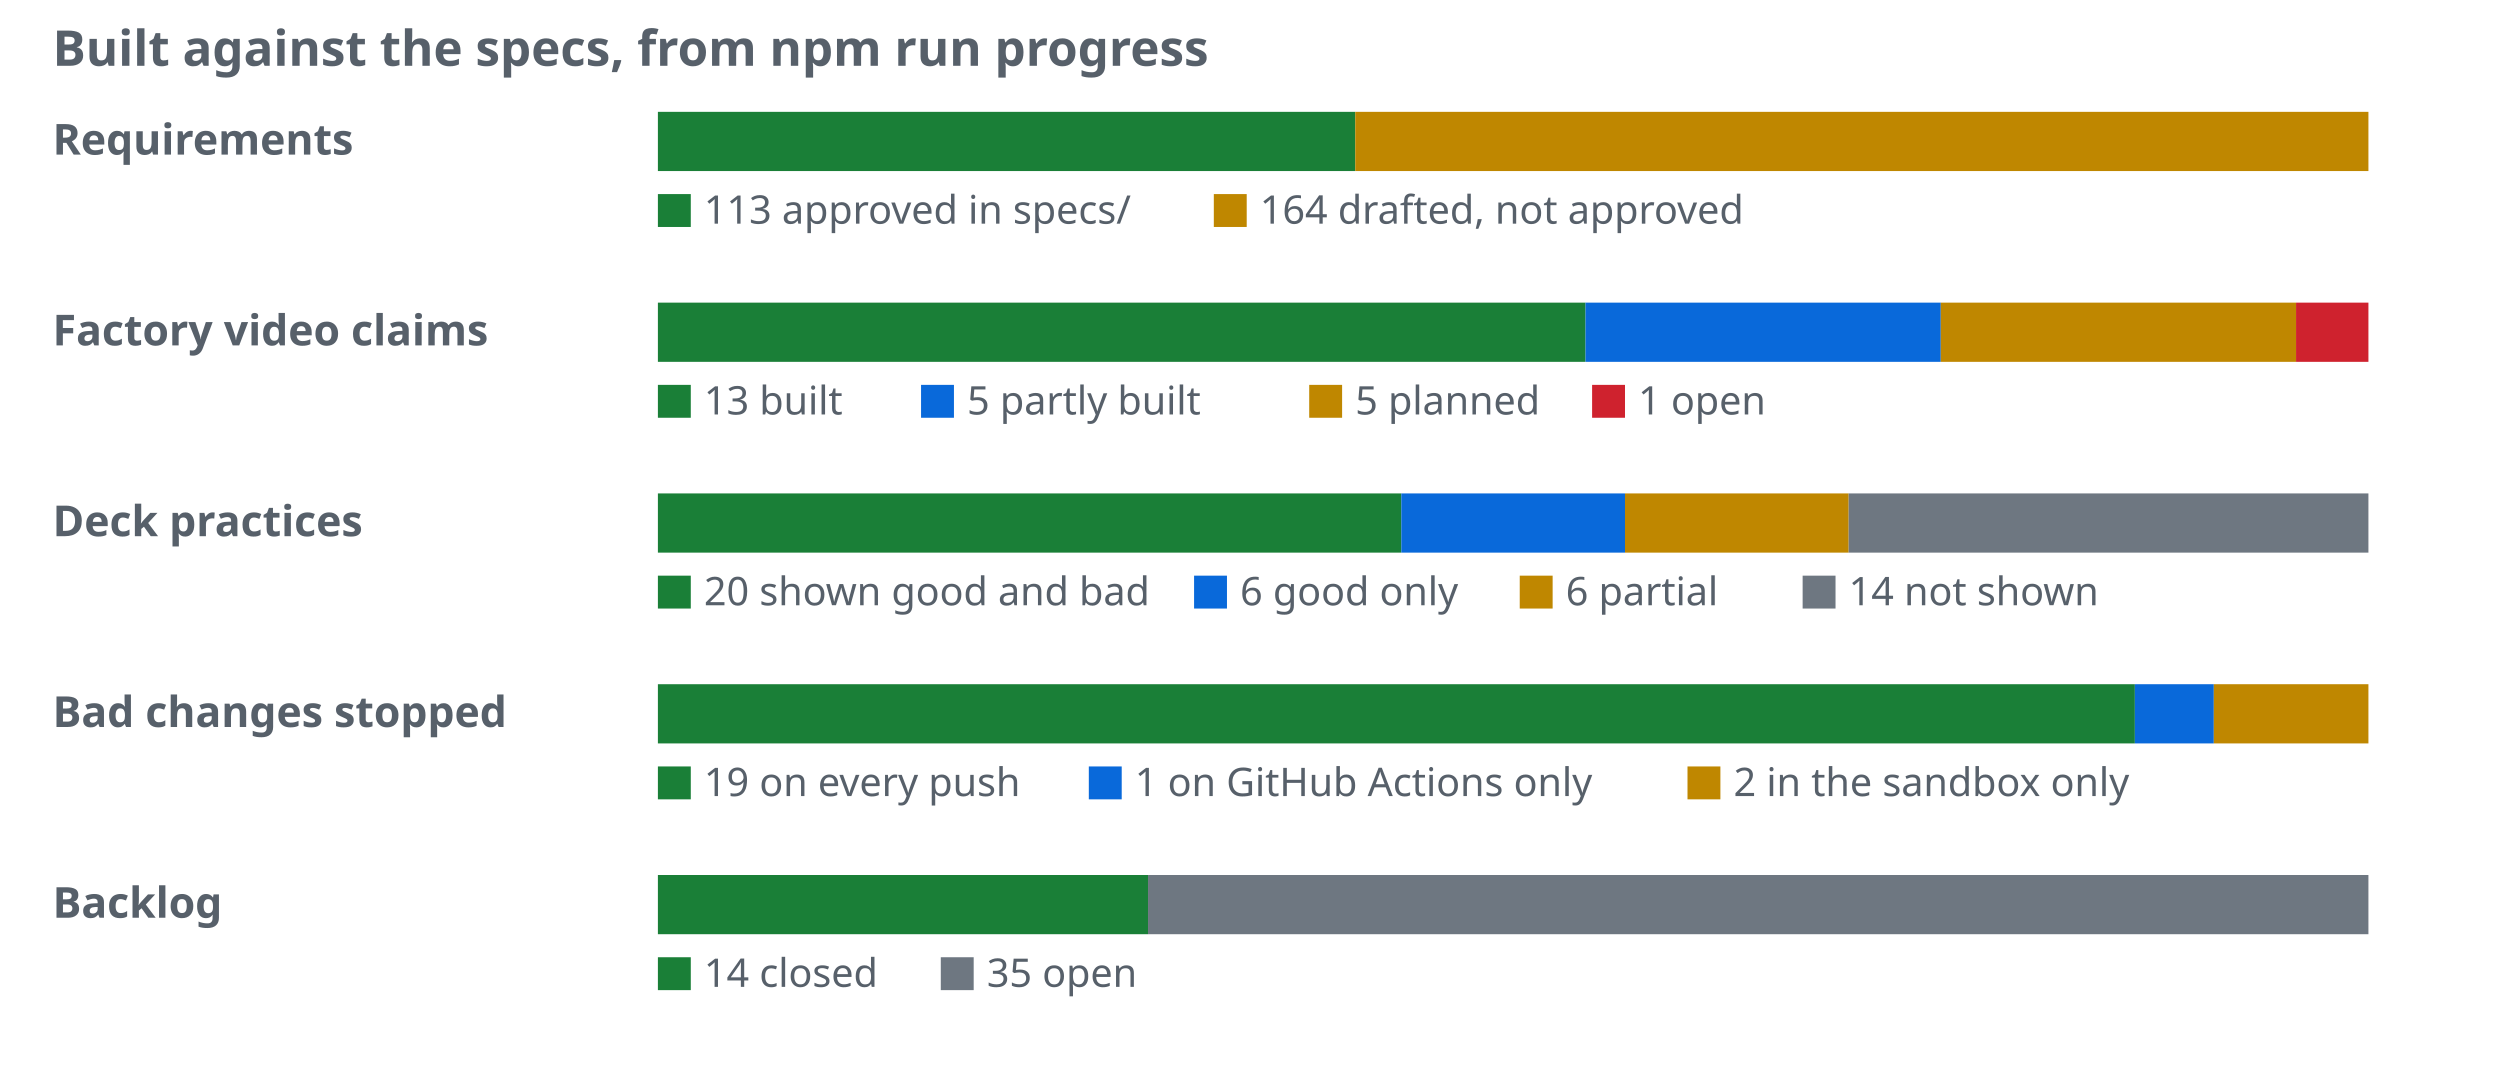
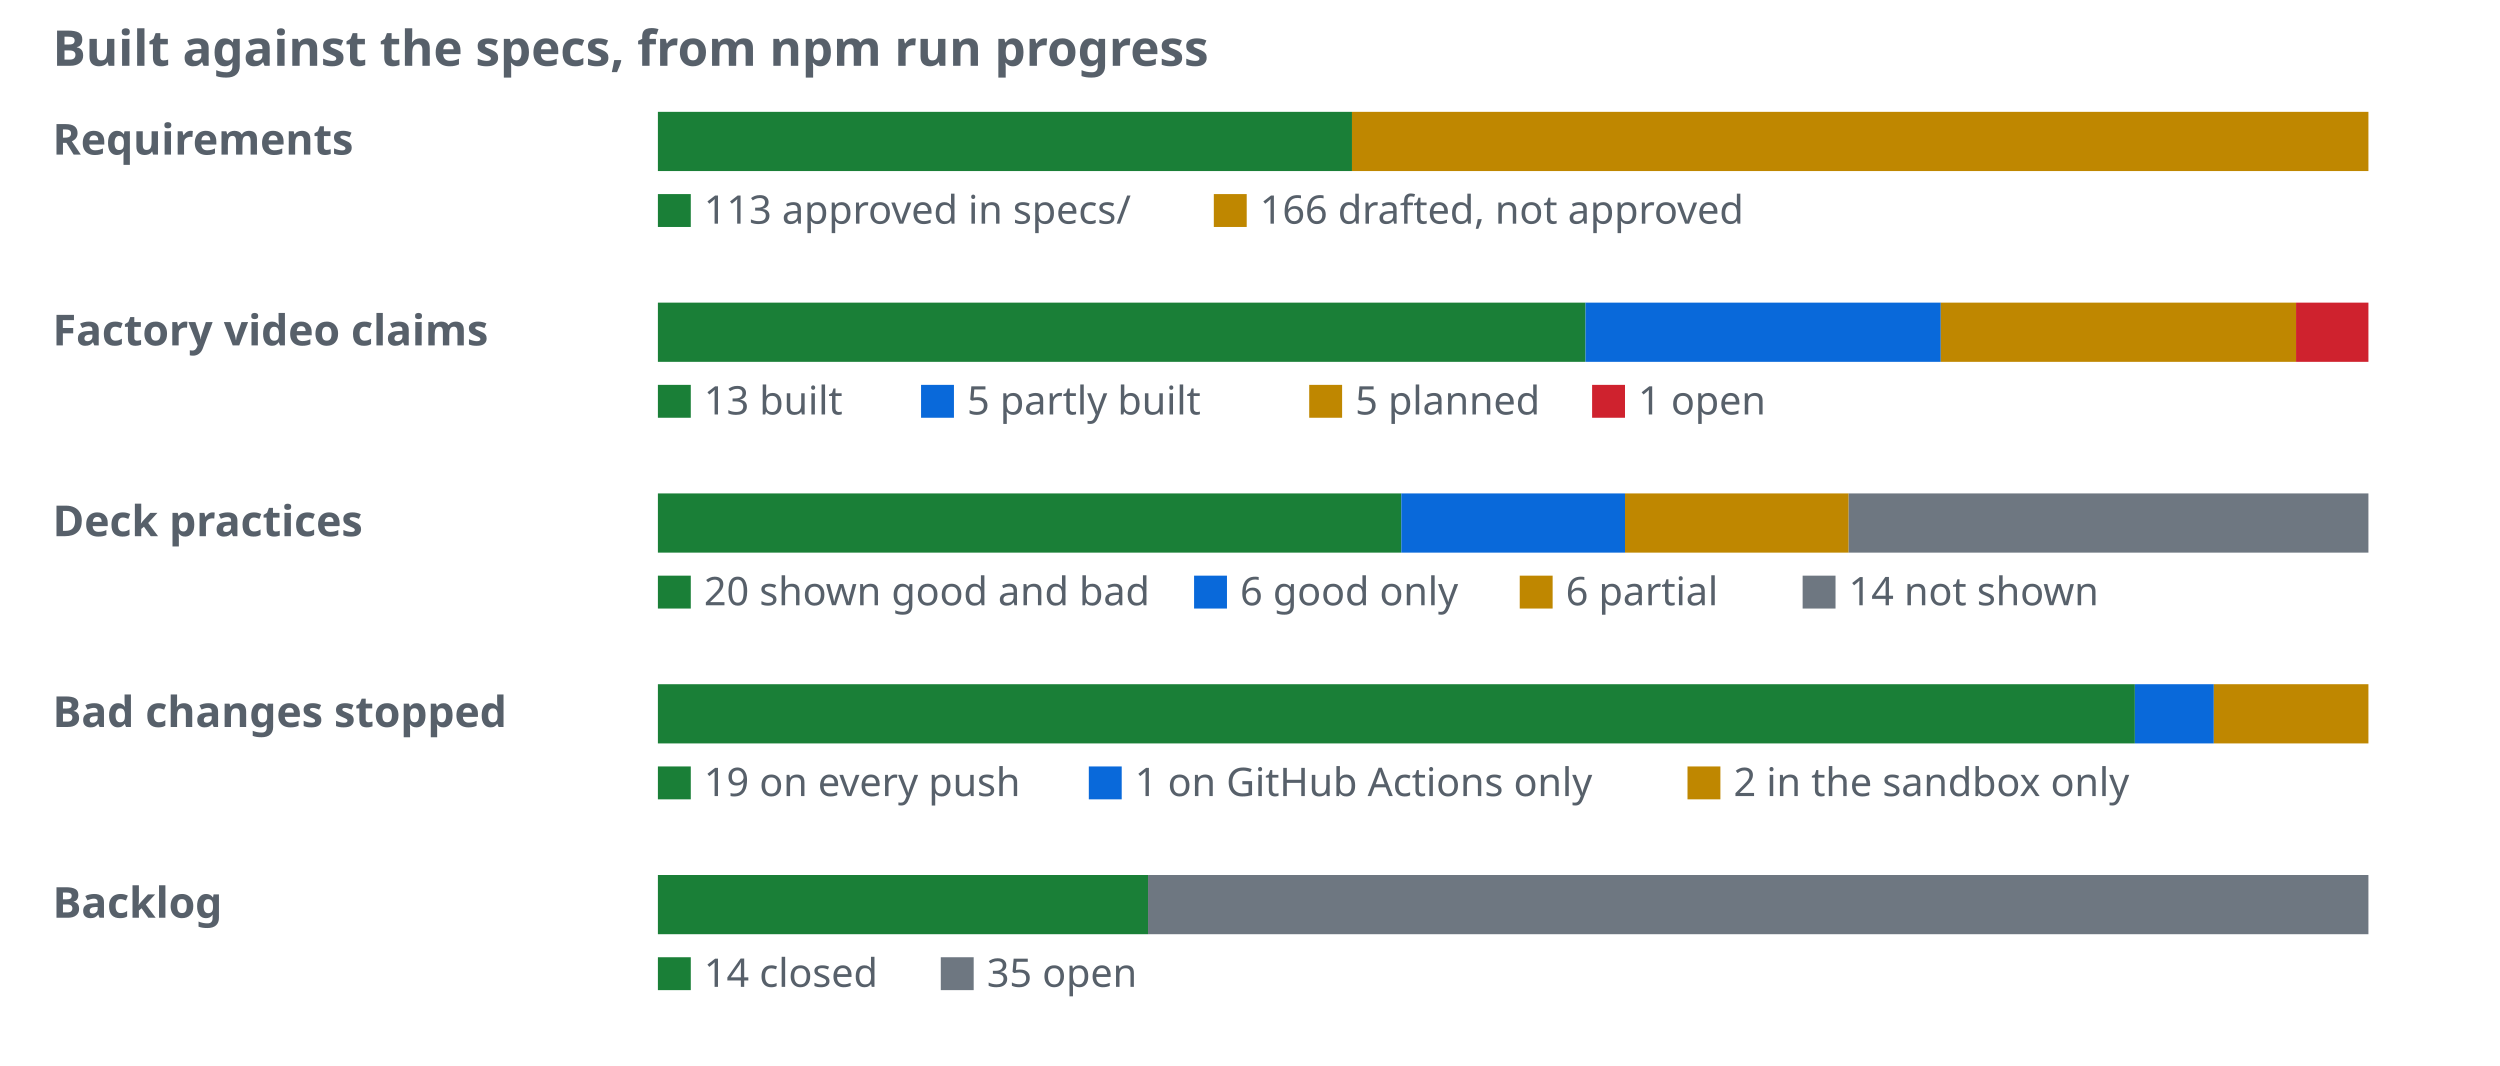
<svg xmlns="http://www.w3.org/2000/svg" width="760" height="324" viewBox="0 0 760 324" role="img" aria-labelledby="title">
  <style>text{fill:#57606a;font-family:sans-serif}.h{font-size:15px;font-weight:600}.t{font-size:13px;font-weight:600}.l{font-size:12px}@media (prefers-color-scheme:dark){text{fill:#9198a1}}</style>
  <text x="16" y="20" class="h">Built against the specs, from npm run progress</text>
  <text x="16" y="47" class="t">Requirements</text>
-   <rect x="200" y="34" width="212" height="18" fill="#1a7f37" />
-   <rect x="412" y="34" width="308" height="18" fill="#bf8700" />
+   <rect x="200" y="34" width="211" height="18" fill="#1a7f37" />
+   <rect x="411" y="34" width="309" height="18" fill="#bf8700" />
  <rect x="200" y="59" width="10" height="10" fill="#1a7f37" />
  <text x="214" y="68" class="l">113 approved in specs/</text>
  <rect x="369" y="59" width="10" height="10" fill="#bf8700" />
-   <text x="383" y="68" class="l">164 drafted, not approved</text>
+   <text x="383" y="68" class="l">166 drafted, not approved</text>
  <text x="16" y="105" class="t">Factory video claims</text>
  <rect x="200" y="92" width="282" height="18" fill="#1a7f37" />
  <rect x="482" y="92" width="108" height="18" fill="#0969da" />
  <rect x="590" y="92" width="108" height="18" fill="#bf8700" />
  <rect x="698" y="92" width="22" height="18" fill="#cf222e" />
  <rect x="200" y="117" width="10" height="10" fill="#1a7f37" />
  <text x="214" y="126" class="l">13 built</text>
  <rect x="280" y="117" width="10" height="10" fill="#0969da" />
  <text x="294" y="126" class="l">5 partly built</text>
  <rect x="398" y="117" width="10" height="10" fill="#bf8700" />
  <text x="412" y="126" class="l">5 planned</text>
  <rect x="484" y="117" width="10" height="10" fill="#cf222e" />
  <text x="498" y="126" class="l">1 open</text>
  <text x="16" y="163" class="t">Deck practices</text>
  <rect x="200" y="150" width="226" height="18" fill="#1a7f37" />
  <rect x="426" y="150" width="68" height="18" fill="#0969da" />
  <rect x="494" y="150" width="68" height="18" fill="#bf8700" />
  <rect x="562" y="150" width="158" height="18" fill="#6e7781" />
  <rect x="200" y="175" width="10" height="10" fill="#1a7f37" />
  <text x="214" y="184" class="l">20 shown good and bad</text>
  <rect x="363" y="175" width="10" height="10" fill="#0969da" />
  <text x="377" y="184" class="l">6 good only</text>
  <rect x="462" y="175" width="10" height="10" fill="#bf8700" />
  <text x="476" y="184" class="l">6 partial</text>
  <rect x="548" y="175" width="10" height="10" fill="#6e7781" />
  <text x="562" y="184" class="l">14 not shown</text>
  <text x="16" y="221" class="t">Bad changes stopped</text>
  <rect x="200" y="208" width="449" height="18" fill="#1a7f37" />
  <rect x="649" y="208" width="24" height="18" fill="#0969da" />
  <rect x="673" y="208" width="47" height="18" fill="#bf8700" />
  <rect x="200" y="233" width="10" height="10" fill="#1a7f37" />
  <text x="214" y="242" class="l">19 on every push</text>
  <rect x="331" y="233" width="10" height="10" fill="#0969da" />
  <text x="345" y="242" class="l">1 on GitHub Actions only</text>
  <rect x="513" y="233" width="10" height="10" fill="#bf8700" />
  <text x="527" y="242" class="l">2 in the sandbox only</text>
  <text x="16" y="279" class="t">Backlog</text>
  <rect x="200" y="266" width="149" height="18" fill="#1a7f37" />
  <rect x="349" y="266" width="371" height="18" fill="#6e7781" />
  <rect x="200" y="291" width="10" height="10" fill="#1a7f37" />
  <text x="214" y="300" class="l">14 closed</text>
  <rect x="286" y="291" width="10" height="10" fill="#6e7781" />
  <text x="300" y="300" class="l">35 open</text>
</svg>
